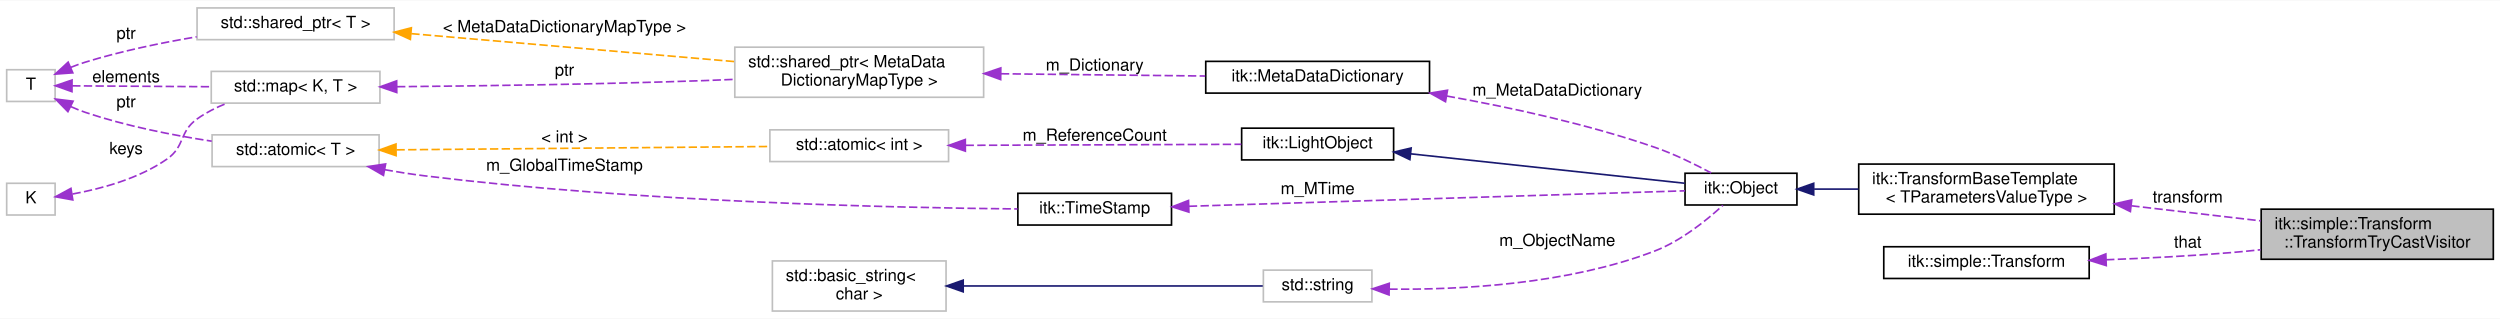
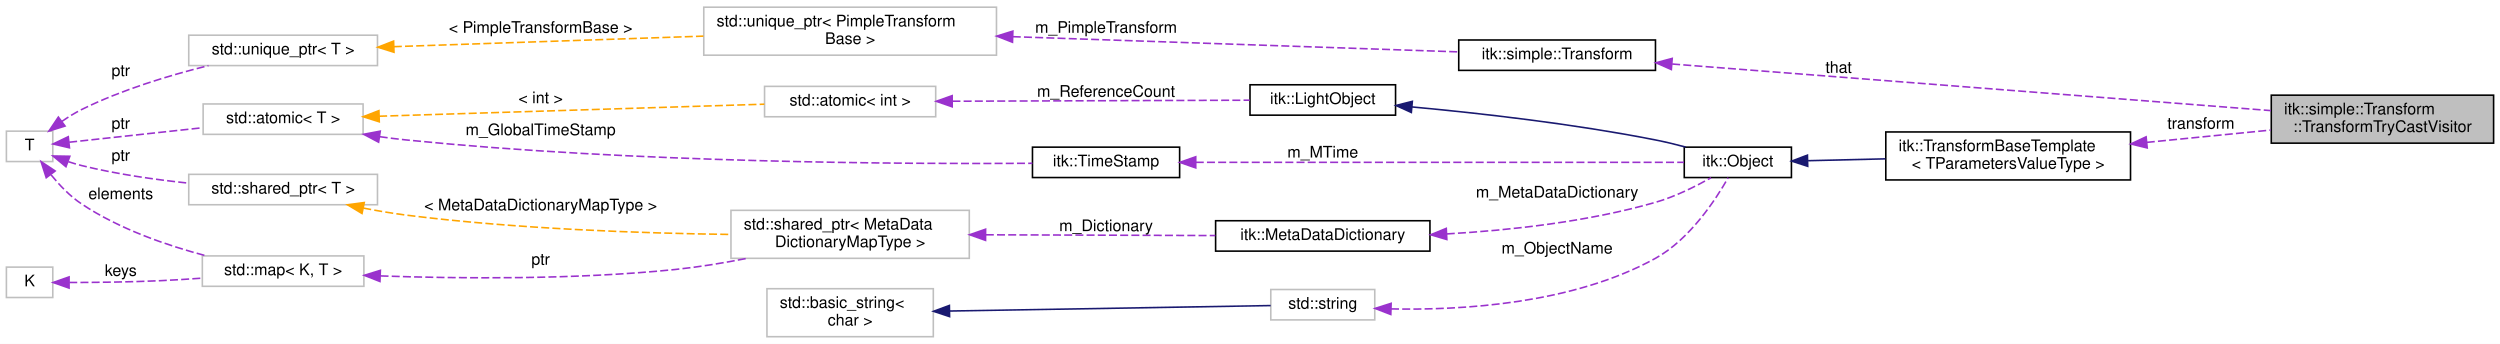
- <svg xmlns="http://www.w3.org/2000/svg" xmlns:xlink="http://www.w3.org/1999/xlink" width="1497pt" height="191pt" viewBox="0.00 0.00 1497.00 190.50">
-   <g id="graph0" class="graph" transform="scale(1 1) rotate(0) translate(4 186.5)">
-     <polygon fill="white" stroke="transparent" points="-4,4 -4,-186.5 1493,-186.5 1493,4 -4,4" />
+ <svg xmlns="http://www.w3.org/2000/svg" xmlns:xlink="http://www.w3.org/1999/xlink" width="1563pt" height="215pt" viewBox="0.00 0.00 1563.00 215.00">
+   <g id="graph0" class="graph" transform="scale(1 1) rotate(0) translate(4 211)">
+     <polygon fill="white" stroke="transparent" points="-4,4 -4,-211 1559,-211 1559,4 -4,4" />
    <g id="node1" class="node">
      <g id="a_node1">
        <a xlink:title=" ">
-           <polygon fill="#bfbfbf" stroke="black" points="1350,-31.5 1350,-61.5 1489,-61.5 1489,-31.5 1350,-31.5" />
-           <text text-anchor="start" x="1358" y="-49.5" font-family="Helvetica,sans-Serif" font-size="10.00">itk::simple::Transform</text>
-           <text text-anchor="middle" x="1419.5" y="-38.5" font-family="Helvetica,sans-Serif" font-size="10.00">::TransformTryCastVisitor</text>
+           <polygon fill="#bfbfbf" stroke="black" points="1416,-121.5 1416,-151.5 1555,-151.5 1555,-121.5 1416,-121.5" />
+           <text text-anchor="start" x="1424" y="-139.5" font-family="Helvetica,sans-Serif" font-size="10.00">itk::simple::Transform</text>
+           <text text-anchor="middle" x="1485.5" y="-128.5" font-family="Helvetica,sans-Serif" font-size="10.00">::TransformTryCastVisitor</text>
        </a>
      </g>
    </g>
    <g id="node2" class="node">
      <g id="a_node2">
        <a xlink:href="https://www.itk.org/Doxygen/html/classitk_1_1TransformBaseTemplate.html" xlink:title=" ">
-           <polygon fill="white" stroke="black" points="1109,-58.5 1109,-88.5 1262,-88.5 1262,-58.5 1109,-58.5" />
-           <text text-anchor="start" x="1117" y="-76.5" font-family="Helvetica,sans-Serif" font-size="10.00">itk::TransformBaseTemplate</text>
-           <text text-anchor="middle" x="1185.5" y="-65.5" font-family="Helvetica,sans-Serif" font-size="10.00">&lt; TParametersValueType &gt;</text>
+           <polygon fill="white" stroke="black" points="1175,-98.5 1175,-128.5 1328,-128.5 1328,-98.5 1175,-98.5" />
+           <text text-anchor="start" x="1183" y="-116.5" font-family="Helvetica,sans-Serif" font-size="10.00">itk::TransformBaseTemplate</text>
+           <text text-anchor="middle" x="1251.5" y="-105.5" font-family="Helvetica,sans-Serif" font-size="10.00">&lt; TParametersValueType &gt;</text>
        </a>
      </g>
    </g>
    <g id="edge1" class="edge">
-       <path fill="none" stroke="#9a32cd" stroke-dasharray="5,2" d="M1272.18,-63.53C1297.7,-60.56 1325.33,-57.34 1349.63,-54.52" />
-       <polygon fill="#9a32cd" stroke="#9a32cd" points="1271.67,-60.06 1262.14,-64.7 1272.48,-67.02 1271.67,-60.06" />
-       <text text-anchor="middle" x="1306" y="-65.5" font-family="Helvetica,sans-Serif" font-size="10.00"> transform</text>
+       <path fill="none" stroke="#9a32cd" stroke-dasharray="5,2" d="M1338.18,-121.99C1363.7,-124.52 1391.33,-127.26 1415.63,-129.67" />
+       <polygon fill="#9a32cd" stroke="#9a32cd" points="1338.44,-118.5 1328.14,-121 1337.75,-125.47 1338.44,-118.5" />
+       <text text-anchor="middle" x="1372" y="-130.5" font-family="Helvetica,sans-Serif" font-size="10.00"> transform</text>
    </g>
    <g id="node3" class="node">
      <g id="a_node3">
        <a xlink:href="https://www.itk.org/Doxygen/html/classitk_1_1Object.html" xlink:title=" ">
-           <polygon fill="white" stroke="black" points="1005,-64 1005,-83 1072,-83 1072,-64 1005,-64" />
-           <text text-anchor="middle" x="1038.5" y="-71" font-family="Helvetica,sans-Serif" font-size="10.00">itk::Object</text>
+           <polygon fill="white" stroke="black" points="1049,-100 1049,-119 1116,-119 1116,-100 1049,-100" />
+           <text text-anchor="middle" x="1082.5" y="-107" font-family="Helvetica,sans-Serif" font-size="10.00">itk::Object</text>
        </a>
      </g>
    </g>
    <g id="edge2" class="edge">
-       <path fill="none" stroke="midnightblue" d="M1082.29,-73.5C1090.68,-73.5 1099.72,-73.5 1108.82,-73.5" />
-       <polygon fill="midnightblue" stroke="midnightblue" points="1082.04,-70 1072.04,-73.5 1082.04,-77 1082.04,-70" />
+       <path fill="none" stroke="midnightblue" d="M1126.41,-110.53C1141.17,-110.88 1158.17,-111.29 1174.76,-111.69" />
+       <polygon fill="midnightblue" stroke="midnightblue" points="1126.18,-107.02 1116.1,-110.28 1126.01,-114.02 1126.18,-107.02" />
    </g>
    <g id="node4" class="node">
      <g id="a_node4">
        <a xlink:href="https://www.itk.org/Doxygen/html/classitk_1_1LightObject.html" xlink:title=" ">
-           <polygon fill="white" stroke="black" points="739.5,-91 739.5,-110 830.5,-110 830.5,-91 739.5,-91" />
-           <text text-anchor="middle" x="785" y="-98" font-family="Helvetica,sans-Serif" font-size="10.00">itk::LightObject</text>
+           <polygon fill="white" stroke="black" points="777.5,-139 777.5,-158 868.5,-158 868.5,-139 777.5,-139" />
+           <text text-anchor="middle" x="823" y="-146" font-family="Helvetica,sans-Serif" font-size="10.00">itk::LightObject</text>
        </a>
      </g>
    </g>
    <g id="edge3" class="edge">
-       <path fill="none" stroke="midnightblue" d="M840.69,-94.63C890.77,-89.25 963.25,-81.47 1004.84,-77.01" />
-       <polygon fill="midnightblue" stroke="midnightblue" points="840.24,-91.16 830.67,-95.7 840.99,-98.12 840.24,-91.16" />
+       <path fill="none" stroke="midnightblue" d="M878.73,-144.15C920.66,-140.27 979.82,-133.62 1031,-123.5 1037.16,-122.28 1043.67,-120.7 1049.89,-119.05" />
+       <polygon fill="midnightblue" stroke="midnightblue" points="878.37,-140.67 868.72,-145.05 879,-147.64 878.37,-140.67" />
    </g>
    <g id="node5" class="node">
      <g id="a_node5">
        <a xlink:title=" ">
-           <polygon fill="white" stroke="#bfbfbf" points="457,-90 457,-109 564,-109 564,-90 457,-90" />
-           <text text-anchor="middle" x="510.5" y="-97" font-family="Helvetica,sans-Serif" font-size="10.00">std::atomic&lt; int &gt;</text>
+           <polygon fill="white" stroke="#bfbfbf" points="474,-138 474,-157 581,-157 581,-138 474,-138" />
+           <text text-anchor="middle" x="527.5" y="-145" font-family="Helvetica,sans-Serif" font-size="10.00">std::atomic&lt; int &gt;</text>
        </a>
      </g>
    </g>
    <g id="edge4" class="edge">
-       <path fill="none" stroke="#9a32cd" stroke-dasharray="5,2" d="M574.18,-99.73C624.64,-99.92 694.33,-100.17 739.29,-100.34" />
-       <polygon fill="#9a32cd" stroke="#9a32cd" points="574.05,-96.23 564.04,-99.69 574.03,-103.23 574.05,-96.23" />
-       <text text-anchor="middle" x="651.5" y="-102.5" font-family="Helvetica,sans-Serif" font-size="10.00"> m_ReferenceCount</text>
+       <path fill="none" stroke="#9a32cd" stroke-dasharray="5,2" d="M591.46,-147.71C647.38,-147.91 727.72,-148.18 777.29,-148.35" />
+       <polygon fill="#9a32cd" stroke="#9a32cd" points="591.32,-144.21 581.31,-147.68 591.3,-151.21 591.32,-144.21" />
+       <text text-anchor="middle" x="687.5" y="-150.5" font-family="Helvetica,sans-Serif" font-size="10.00"> m_ReferenceCount</text>
    </g>
    <g id="node6" class="node">
      <g id="a_node6">
        <a xlink:title="STL class.">
-           <polygon fill="white" stroke="#bfbfbf" points="123,-87 123,-106 223,-106 223,-87 123,-87" />
-           <text text-anchor="middle" x="173" y="-94" font-family="Helvetica,sans-Serif" font-size="10.00">std::atomic&lt; T &gt;</text>
+           <polygon fill="white" stroke="#bfbfbf" points="123,-127 123,-146 223,-146 223,-127 123,-127" />
+           <text text-anchor="middle" x="173" y="-134" font-family="Helvetica,sans-Serif" font-size="10.00">std::atomic&lt; T &gt;</text>
        </a>
      </g>
    </g>
    <g id="edge5" class="edge">
-       <path fill="none" stroke="orange" stroke-dasharray="5,2" d="M233.38,-97.03C296.77,-97.6 396.25,-98.49 456.9,-99.03" />
-       <polygon fill="orange" stroke="orange" points="233.17,-93.53 223.14,-96.94 233.11,-100.53 233.17,-93.53" />
-       <text text-anchor="middle" x="334" y="-101.5" font-family="Helvetica,sans-Serif" font-size="10.00"> &lt; int &gt;</text>
+       <path fill="none" stroke="orange" stroke-dasharray="5,2" d="M233.04,-138.34C300.35,-140.44 409.37,-143.84 473.88,-145.86" />
+       <polygon fill="orange" stroke="orange" points="233.12,-134.84 223.01,-138.03 232.9,-141.84 233.12,-134.84" />
+       <text text-anchor="middle" x="334" y="-146.5" font-family="Helvetica,sans-Serif" font-size="10.00"> &lt; int &gt;</text>
    </g>
    <g id="node15" class="node">
      <g id="a_node15">
        <a xlink:href="https://www.itk.org/Doxygen/html/classitk_1_1TimeStamp.html" xlink:title=" ">
-           <polygon fill="white" stroke="black" points="605.5,-52 605.5,-71 697.5,-71 697.5,-52 605.5,-52" />
-           <text text-anchor="middle" x="651.5" y="-59" font-family="Helvetica,sans-Serif" font-size="10.00">itk::TimeStamp</text>
+           <polygon fill="white" stroke="black" points="641.5,-100 641.5,-119 733.5,-119 733.5,-100 641.5,-100" />
+           <text text-anchor="middle" x="687.5" y="-107" font-family="Helvetica,sans-Serif" font-size="10.00">itk::TimeStamp</text>
        </a>
      </g>
    </g>
    <g id="edge17" class="edge">
-       <path fill="none" stroke="#9a32cd" stroke-dasharray="5,2" d="M226.31,-85.14C234.22,-83.73 242.3,-82.45 250,-81.5 378.18,-65.74 530.88,-62.32 605.27,-61.63" />
-       <polygon fill="#9a32cd" stroke="#9a32cd" points="225.62,-81.71 216.43,-87 226.91,-88.59 225.62,-81.71" />
-       <text text-anchor="middle" x="334" y="-84.5" font-family="Helvetica,sans-Serif" font-size="10.00"> m_GlobalTimeStamp</text>
+       <path fill="none" stroke="#9a32cd" stroke-dasharray="5,2" d="M233.38,-125.54C238.98,-124.75 244.59,-124.05 250,-123.5 392.39,-109.11 562.1,-108.33 641.44,-108.91" />
+       <polygon fill="#9a32cd" stroke="#9a32cd" points="232.7,-122.1 223.33,-127.05 233.74,-129.02 232.7,-122.1" />
+       <text text-anchor="middle" x="334" y="-126.5" font-family="Helvetica,sans-Serif" font-size="10.00"> m_GlobalTimeStamp</text>
    </g>
    <g id="node7" class="node">
      <g id="a_node7">
        <a xlink:title=" ">
-           <polygon fill="white" stroke="#bfbfbf" points="0,-126 0,-145 29,-145 29,-126 0,-126" />
-           <text text-anchor="middle" x="14.5" y="-133" font-family="Helvetica,sans-Serif" font-size="10.00">T</text>
+           <polygon fill="white" stroke="#bfbfbf" points="0,-110 0,-129 29,-129 29,-110 0,-110" />
+           <text text-anchor="middle" x="14.5" y="-117" font-family="Helvetica,sans-Serif" font-size="10.00">T</text>
        </a>
      </g>
    </g>
    <g id="edge6" class="edge">
-       <path fill="none" stroke="#9a32cd" stroke-dasharray="5,2" d="M38.44,-122.9C41.27,-121.63 44.17,-120.46 47,-119.5 71.35,-111.27 99.43,-105.77 122.79,-102.21" />
-       <polygon fill="#9a32cd" stroke="#9a32cd" points="36.66,-119.88 29.24,-127.44 39.75,-126.16 36.66,-119.88" />
-       <text text-anchor="middle" x="71.5" y="-122.5" font-family="Helvetica,sans-Serif" font-size="10.00"> ptr</text>
+       <path fill="none" stroke="#9a32cd" stroke-dasharray="5,2" d="M39.23,-122.08C61.29,-124.47 94.84,-128.12 122.7,-131.14" />
+       <polygon fill="#9a32cd" stroke="#9a32cd" points="39.43,-118.58 29.11,-120.98 38.68,-125.54 39.43,-118.58" />
+       <text text-anchor="middle" x="71.5" y="-130.5" font-family="Helvetica,sans-Serif" font-size="10.00"> ptr</text>
    </g>
    <g id="node12" class="node">
      <g id="a_node12">
        <a xlink:title="STL class.">
-           <polygon fill="white" stroke="#bfbfbf" points="122.5,-125 122.5,-144 223.5,-144 223.5,-125 122.5,-125" />
-           <text text-anchor="middle" x="173" y="-132" font-family="Helvetica,sans-Serif" font-size="10.00">std::map&lt; K, T &gt;</text>
+           <polygon fill="white" stroke="#bfbfbf" points="122.5,-32 122.5,-51 223.5,-51 223.5,-32 122.5,-32" />
+           <text text-anchor="middle" x="173" y="-39" font-family="Helvetica,sans-Serif" font-size="10.00">std::map&lt; K, T &gt;</text>
        </a>
      </g>
    </g>
    <g id="edge13" class="edge">
-       <path fill="none" stroke="#9a32cd" stroke-dasharray="5,2" d="M39.19,-135.35C61.16,-135.21 94.54,-134.99 122.35,-134.82" />
-       <polygon fill="#9a32cd" stroke="#9a32cd" points="39.09,-131.85 29.11,-135.41 39.14,-138.85 39.09,-131.85" />
-       <text text-anchor="middle" x="71.5" y="-137.5" font-family="Helvetica,sans-Serif" font-size="10.00"> elements</text>
+       <path fill="none" stroke="#9a32cd" stroke-dasharray="5,2" d="M27.95,-101.66C33.2,-95.2 39.78,-88.31 47,-83.5 70.52,-67.82 100.44,-57.49 125.11,-51" />
+       <polygon fill="#9a32cd" stroke="#9a32cd" points="24.91,-99.88 21.67,-109.97 30.49,-104.1 24.91,-99.88" />
+       <text text-anchor="middle" x="71.5" y="-86.5" font-family="Helvetica,sans-Serif" font-size="10.00"> elements</text>
    </g>
    <g id="node14" class="node">
      <g id="a_node14">
        <a xlink:title="STL class.">
-           <polygon fill="white" stroke="#bfbfbf" points="114,-163 114,-182 232,-182 232,-163 114,-163" />
-           <text text-anchor="middle" x="173" y="-170" font-family="Helvetica,sans-Serif" font-size="10.00">std::shared_ptr&lt; T &gt;</text>
+           <polygon fill="white" stroke="#bfbfbf" points="114,-83 114,-102 232,-102 232,-83 114,-83" />
+           <text text-anchor="middle" x="173" y="-90" font-family="Helvetica,sans-Serif" font-size="10.00">std::shared_ptr&lt; T &gt;</text>
        </a>
      </g>
    </g>
    <g id="edge15" class="edge">
-       <path fill="none" stroke="#9a32cd" stroke-dasharray="5,2" d="M38.37,-146.41C41.23,-147.56 44.16,-148.62 47,-149.5 68.4,-156.12 92.48,-161.11 113.75,-164.71" />
-       <polygon fill="#9a32cd" stroke="#9a32cd" points="39.6,-143.13 29.03,-142.36 36.81,-149.55 39.6,-143.13" />
+       <path fill="none" stroke="#9a32cd" stroke-dasharray="5,2" d="M38.69,-109.94C41.46,-109.02 44.27,-108.17 47,-107.5 68.54,-102.19 92.65,-98.73 113.9,-96.49" />
+       <polygon fill="#9a32cd" stroke="#9a32cd" points="37.23,-106.75 29.07,-113.5 39.66,-113.31 37.23,-106.75" />
+       <text text-anchor="middle" x="71.5" y="-110.5" font-family="Helvetica,sans-Serif" font-size="10.00"> ptr</text>
+     </g>
+     <g id="node18" class="node">
+       <g id="a_node18">
+         <a xlink:title="STL class.">
+           <polygon fill="white" stroke="#bfbfbf" points="114,-170 114,-189 232,-189 232,-170 114,-170" />
+           <text text-anchor="middle" x="173" y="-177" font-family="Helvetica,sans-Serif" font-size="10.00">std::unique_ptr&lt; T &gt;</text>
+         </a>
+       </g>
+     </g>
+     <g id="edge21" class="edge">
+       <path fill="none" stroke="#9a32cd" stroke-dasharray="5,2" d="M34.6,-135.03C38.55,-137.77 42.79,-140.42 47,-142.5 72.05,-154.89 102.03,-163.94 126.34,-169.98" />
+       <polygon fill="#9a32cd" stroke="#9a32cd" points="36.67,-132.2 26.56,-129.03 32.48,-137.81 36.67,-132.2" />
      <text text-anchor="middle" x="71.5" y="-163.5" font-family="Helvetica,sans-Serif" font-size="10.00"> ptr</text>
    </g>
    <g id="node8" class="node">
      <g id="a_node8">
        <a xlink:title="STL class.">
-           <polygon fill="white" stroke="#bfbfbf" points="752.5,-6 752.5,-25 817.5,-25 817.5,-6 752.5,-6" />
-           <text text-anchor="middle" x="785" y="-13" font-family="Helvetica,sans-Serif" font-size="10.00">std::string</text>
+           <polygon fill="white" stroke="#bfbfbf" points="790.5,-11 790.5,-30 855.5,-30 855.5,-11 790.5,-11" />
+           <text text-anchor="middle" x="823" y="-18" font-family="Helvetica,sans-Serif" font-size="10.00">std::string</text>
        </a>
      </g>
    </g>
    <g id="edge7" class="edge">
-       <path fill="none" stroke="#9a32cd" stroke-dasharray="5,2" d="M827.91,-13.62C869.63,-13.16 934.79,-16.36 987,-36.5 1002.82,-42.6 1018.11,-55.01 1027.64,-63.77" />
-       <polygon fill="#9a32cd" stroke="#9a32cd" points="827.76,-10.12 817.83,-13.8 827.89,-17.12 827.76,-10.12" />
-       <text text-anchor="middle" x="928.5" y="-39.5" font-family="Helvetica,sans-Serif" font-size="10.00"> m_ObjectName</text>
+       <path fill="none" stroke="#9a32cd" stroke-dasharray="5,2" d="M865.66,-17.87C909.53,-16.95 979.26,-20.88 1031,-49.5 1052.45,-61.36 1068.7,-86.21 1076.46,-99.91" />
+       <polygon fill="#9a32cd" stroke="#9a32cd" points="865.53,-14.37 855.64,-18.17 865.74,-21.37 865.53,-14.37" />
+       <text text-anchor="middle" x="969.5" y="-52.5" font-family="Helvetica,sans-Serif" font-size="10.00"> m_ObjectName</text>
    </g>
    <g id="node9" class="node">
      <g id="a_node9">
        <a xlink:title="STL class.">
-           <polygon fill="white" stroke="#bfbfbf" points="458.5,-0.5 458.5,-30.5 562.5,-30.5 562.5,-0.5 458.5,-0.5" />
-           <text text-anchor="start" x="466.5" y="-18.5" font-family="Helvetica,sans-Serif" font-size="10.00">std::basic_string&lt;</text>
-           <text text-anchor="middle" x="510.5" y="-7.5" font-family="Helvetica,sans-Serif" font-size="10.00"> char &gt;</text>
+           <polygon fill="white" stroke="#bfbfbf" points="475.5,-0.5 475.5,-30.5 579.5,-30.5 579.5,-0.5 475.5,-0.5" />
+           <text text-anchor="start" x="483.5" y="-18.5" font-family="Helvetica,sans-Serif" font-size="10.00">std::basic_string&lt;</text>
+           <text text-anchor="middle" x="527.5" y="-7.5" font-family="Helvetica,sans-Serif" font-size="10.00"> char &gt;</text>
        </a>
      </g>
    </g>
    <g id="edge8" class="edge">
-       <path fill="none" stroke="midnightblue" d="M572.85,-15.5C628.49,-15.5 708.3,-15.5 752.14,-15.5" />
-       <polygon fill="midnightblue" stroke="midnightblue" points="572.76,-12 562.76,-15.5 572.76,-19 572.76,-12" />
+       <path fill="none" stroke="midnightblue" d="M589.93,-16.55C651.13,-17.59 742.67,-19.15 790.43,-19.96" />
+       <polygon fill="midnightblue" stroke="midnightblue" points="589.68,-13.04 579.62,-16.37 589.56,-20.04 589.68,-13.04" />
    </g>
    <g id="node10" class="node">
      <g id="a_node10">
        <a xlink:href="https://www.itk.org/Doxygen/html/classitk_1_1MetaDataDictionary.html" xlink:title=" ">
-           <polygon fill="white" stroke="black" points="718,-131 718,-150 852,-150 852,-131 718,-131" />
-           <text text-anchor="middle" x="785" y="-138" font-family="Helvetica,sans-Serif" font-size="10.00">itk::MetaDataDictionary</text>
+           <polygon fill="white" stroke="black" points="756,-54 756,-73 890,-73 890,-54 756,-54" />
+           <text text-anchor="middle" x="823" y="-61" font-family="Helvetica,sans-Serif" font-size="10.00">itk::MetaDataDictionary</text>
        </a>
      </g>
    </g>
    <g id="edge9" class="edge">
-       <path fill="none" stroke="#9a32cd" stroke-dasharray="5,2" d="M862.31,-129.25C900.39,-122.47 946.79,-112.4 987,-98.5 998.65,-94.47 1011.07,-88.35 1020.67,-83.18" />
-       <polygon fill="#9a32cd" stroke="#9a32cd" points="861.56,-125.83 852.31,-131 862.76,-132.73 861.56,-125.83" />
-       <text text-anchor="middle" x="928.5" y="-129.5" font-family="Helvetica,sans-Serif" font-size="10.00"> m_MetaDataDictionary</text>
+       <path fill="none" stroke="#9a32cd" stroke-dasharray="5,2" d="M900.52,-64.75C940.11,-67.01 988.85,-72.36 1031,-84.5 1043.22,-88.02 1056.05,-94.41 1065.72,-99.85" />
+       <polygon fill="#9a32cd" stroke="#9a32cd" points="900.57,-61.24 890.4,-64.22 900.21,-68.23 900.57,-61.24" />
+       <text text-anchor="middle" x="969.5" y="-87.5" font-family="Helvetica,sans-Serif" font-size="10.00"> m_MetaDataDictionary</text>
    </g>
    <g id="node11" class="node">
      <g id="a_node11">
        <a xlink:title=" ">
-           <polygon fill="white" stroke="#bfbfbf" points="436,-128.5 436,-158.5 585,-158.5 585,-128.5 436,-128.5" />
-           <text text-anchor="start" x="444" y="-146.5" font-family="Helvetica,sans-Serif" font-size="10.00">std::shared_ptr&lt; MetaData</text>
-           <text text-anchor="middle" x="510.5" y="-135.5" font-family="Helvetica,sans-Serif" font-size="10.00">DictionaryMapType &gt;</text>
+           <polygon fill="white" stroke="#bfbfbf" points="453,-49.5 453,-79.5 602,-79.5 602,-49.5 453,-49.5" />
+           <text text-anchor="start" x="461" y="-67.5" font-family="Helvetica,sans-Serif" font-size="10.00">std::shared_ptr&lt; MetaData</text>
+           <text text-anchor="middle" x="527.5" y="-56.5" font-family="Helvetica,sans-Serif" font-size="10.00">DictionaryMapType &gt;</text>
        </a>
      </g>
    </g>
    <g id="edge10" class="edge">
-       <path fill="none" stroke="#9a32cd" stroke-dasharray="5,2" d="M595.34,-142.58C634.65,-142.14 680.82,-141.64 717.65,-141.23" />
-       <polygon fill="#9a32cd" stroke="#9a32cd" points="595.2,-139.08 585.24,-142.69 595.28,-146.08 595.2,-139.08" />
-       <text text-anchor="middle" x="651.5" y="-144.5" font-family="Helvetica,sans-Serif" font-size="10.00"> m_Dictionary</text>
+       <path fill="none" stroke="#9a32cd" stroke-dasharray="5,2" d="M612.33,-64.21C657.86,-64.06 713.35,-63.87 755.81,-63.73" />
+       <polygon fill="#9a32cd" stroke="#9a32cd" points="612.17,-60.71 602.18,-64.25 612.2,-67.71 612.17,-60.71" />
+       <text text-anchor="middle" x="687.5" y="-66.5" font-family="Helvetica,sans-Serif" font-size="10.00"> m_Dictionary</text>
    </g>
    <g id="edge11" class="edge">
-       <path fill="none" stroke="#9a32cd" stroke-dasharray="5,2" d="M233.74,-134.84C283.15,-135.28 355.15,-136.27 418,-138.5 423.72,-138.7 429.65,-138.95 435.6,-139.22" />
-       <polygon fill="#9a32cd" stroke="#9a32cd" points="233.58,-131.34 223.55,-134.76 233.52,-138.34 233.58,-131.34" />
-       <text text-anchor="middle" x="334" y="-141.5" font-family="Helvetica,sans-Serif" font-size="10.00"> ptr</text>
+       <path fill="none" stroke="#9a32cd" stroke-dasharray="5,2" d="M233.9,-38.49C283.4,-36.78 355.45,-36.09 418,-42.5 432.72,-44.01 448.4,-46.6 463.14,-49.49" />
+       <polygon fill="#9a32cd" stroke="#9a32cd" points="233.55,-35 223.69,-38.87 233.81,-41.99 233.55,-35" />
+       <text text-anchor="middle" x="334" y="-45.5" font-family="Helvetica,sans-Serif" font-size="10.00"> ptr</text>
    </g>
    <g id="node13" class="node">
      <g id="a_node13">
        <a xlink:title=" ">
-           <polygon fill="white" stroke="#bfbfbf" points="0,-58 0,-77 29,-77 29,-58 0,-58" />
-           <text text-anchor="middle" x="14.5" y="-65" font-family="Helvetica,sans-Serif" font-size="10.00">K</text>
+           <polygon fill="white" stroke="#bfbfbf" points="0,-25 0,-44 29,-44 29,-25 0,-25" />
+           <text text-anchor="middle" x="14.5" y="-32" font-family="Helvetica,sans-Serif" font-size="10.00">K</text>
        </a>
      </g>
    </g>
    <g id="edge12" class="edge">
-       <path fill="none" stroke="#9a32cd" stroke-dasharray="5,2" d="M39.39,-70.56C56.39,-73.65 79.12,-79.74 96,-91.5 106.94,-99.12 103.16,-107.73 114,-115.5 119.34,-119.33 125.49,-122.42 131.76,-124.9" />
-       <polygon fill="#9a32cd" stroke="#9a32cd" points="39.59,-67.04 29.17,-68.92 38.49,-73.96 39.59,-67.04" />
-       <text text-anchor="middle" x="71.5" y="-94.5" font-family="Helvetica,sans-Serif" font-size="10.00"> keys</text>
+       <path fill="none" stroke="#9a32cd" stroke-dasharray="5,2" d="M39.29,-34.38C55.32,-34.4 76.94,-34.63 96,-35.5 104.46,-35.89 113.44,-36.45 122.15,-37.09" />
+       <polygon fill="#9a32cd" stroke="#9a32cd" points="39.18,-30.88 29.18,-34.39 39.19,-37.88 39.18,-30.88" />
+       <text text-anchor="middle" x="71.5" y="-38.5" font-family="Helvetica,sans-Serif" font-size="10.00"> keys</text>
    </g>
    <g id="edge14" class="edge">
-       <path fill="none" stroke="orange" stroke-dasharray="5,2" d="M242.27,-166.6C298.5,-161.74 378.06,-154.86 435.74,-149.88" />
-       <polygon fill="orange" stroke="orange" points="241.72,-163.13 232.06,-167.48 242.32,-170.11 241.72,-163.13" />
-       <text text-anchor="middle" x="334" y="-167.5" font-family="Helvetica,sans-Serif" font-size="10.00"> &lt; MetaDataDictionaryMapType &gt;</text>
+       <path fill="none" stroke="orange" stroke-dasharray="5,2" d="M223.11,-80.93C232.01,-79.19 241.25,-77.6 250,-76.5 318.41,-67.87 397,-65.15 452.87,-64.42" />
+       <polygon fill="orange" stroke="orange" points="222.33,-77.52 213.24,-82.96 223.74,-84.38 222.33,-77.52" />
+       <text text-anchor="middle" x="334" y="-79.5" font-family="Helvetica,sans-Serif" font-size="10.00"> &lt; MetaDataDictionaryMapType &gt;</text>
    </g>
    <g id="edge16" class="edge">
-       <path fill="none" stroke="#9a32cd" stroke-dasharray="5,2" d="M707.87,-63.23C789.37,-65.77 939.09,-70.43 1004.95,-72.49" />
-       <polygon fill="#9a32cd" stroke="#9a32cd" points="707.9,-59.73 697.8,-62.91 707.68,-66.72 707.9,-59.73" />
-       <text text-anchor="middle" x="785" y="-70.5" font-family="Helvetica,sans-Serif" font-size="10.00"> m_MTime</text>
+       <path fill="none" stroke="#9a32cd" stroke-dasharray="5,2" d="M743.59,-109.5C826.69,-109.5 981.53,-109.5 1048.84,-109.5" />
+       <polygon fill="#9a32cd" stroke="#9a32cd" points="743.58,-106 733.58,-109.5 743.58,-113 743.58,-106" />
+       <text text-anchor="middle" x="823" y="-112.5" font-family="Helvetica,sans-Serif" font-size="10.00"> m_MTime</text>
    </g>
    <g id="node16" class="node">
      <g id="a_node16">
        <a xlink:href="classitk_1_1simple_1_1Transform.html" target="_top" xlink:title="A simplified wrapper around a variety of ITK transforms.">
-           <polygon fill="white" stroke="black" points="1124,-20 1124,-39 1247,-39 1247,-20 1124,-20" />
-           <text text-anchor="middle" x="1185.5" y="-27" font-family="Helvetica,sans-Serif" font-size="10.00">itk::simple::Transform</text>
+           <polygon fill="white" stroke="black" points="908,-167 908,-186 1031,-186 1031,-167 908,-167" />
+           <text text-anchor="middle" x="969.5" y="-174" font-family="Helvetica,sans-Serif" font-size="10.00">itk::simple::Transform</text>
        </a>
      </g>
    </g>
    <g id="edge18" class="edge">
-       <path fill="none" stroke="#9a32cd" stroke-dasharray="5,2" d="M1257.11,-31.2C1280.93,-32.1 1307.64,-33.45 1332,-35.5 1337.73,-35.98 1343.67,-36.56 1349.62,-37.2" />
-       <polygon fill="#9a32cd" stroke="#9a32cd" points="1257.22,-27.7 1247.1,-30.84 1256.97,-34.7 1257.22,-27.7" />
-       <text text-anchor="middle" x="1306" y="-38.5" font-family="Helvetica,sans-Serif" font-size="10.00"> that</text>
+       <path fill="none" stroke="#9a32cd" stroke-dasharray="5,2" d="M1041.41,-170.98C1140.22,-163.29 1318.13,-149.45 1415.76,-141.85" />
+       <polygon fill="#9a32cd" stroke="#9a32cd" points="1040.93,-167.51 1031.23,-171.77 1041.47,-174.49 1040.93,-167.51" />
+       <text text-anchor="middle" x="1145.5" y="-165.5" font-family="Helvetica,sans-Serif" font-size="10.00"> that</text>
+     </g>
+     <g id="node17" class="node">
+       <g id="a_node17">
+         <a xlink:title=" ">
+           <polygon fill="white" stroke="#bfbfbf" points="436,-176.5 436,-206.5 619,-206.5 619,-176.5 436,-176.5" />
+           <text text-anchor="start" x="444" y="-194.5" font-family="Helvetica,sans-Serif" font-size="10.00">std::unique_ptr&lt; PimpleTransform</text>
+           <text text-anchor="middle" x="527.5" y="-183.5" font-family="Helvetica,sans-Serif" font-size="10.00">Base &gt;</text>
+         </a>
+       </g>
+     </g>
+     <g id="edge19" class="edge">
+       <path fill="none" stroke="#9a32cd" stroke-dasharray="5,2" d="M629.18,-188.07C715.2,-185.14 836.11,-181.01 907.97,-178.56" />
+       <polygon fill="#9a32cd" stroke="#9a32cd" points="629.01,-184.57 619.13,-188.41 629.25,-191.57 629.01,-184.57" />
+       <text text-anchor="middle" x="687.5" y="-190.5" font-family="Helvetica,sans-Serif" font-size="10.00"> m_PimpleTransform</text>
+     </g>
+     <g id="edge20" class="edge">
+       <path fill="none" stroke="orange" stroke-dasharray="5,2" d="M242.22,-181.82C297.33,-183.7 375.38,-186.36 435.76,-188.41" />
+       <polygon fill="orange" stroke="orange" points="242.32,-178.32 232.21,-181.48 242.08,-185.32 242.32,-178.32" />
+       <text text-anchor="middle" x="334" y="-190.5" font-family="Helvetica,sans-Serif" font-size="10.00"> &lt; PimpleTransformBase &gt;</text>
    </g>
  </g>
</svg>
